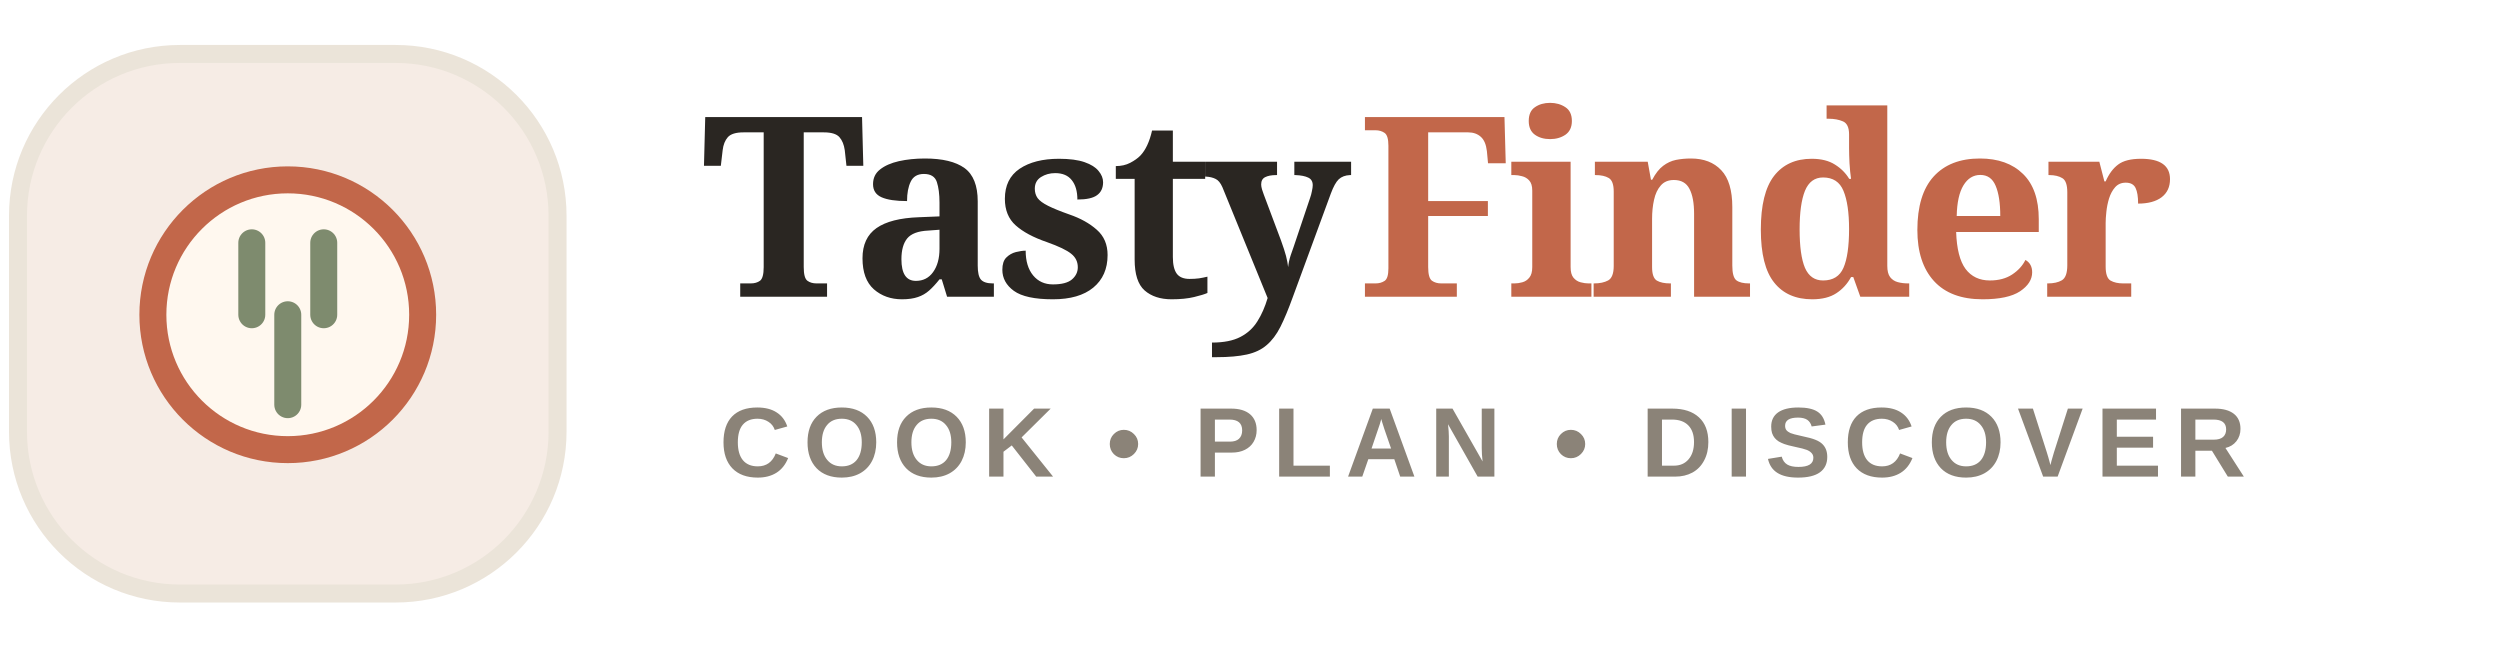
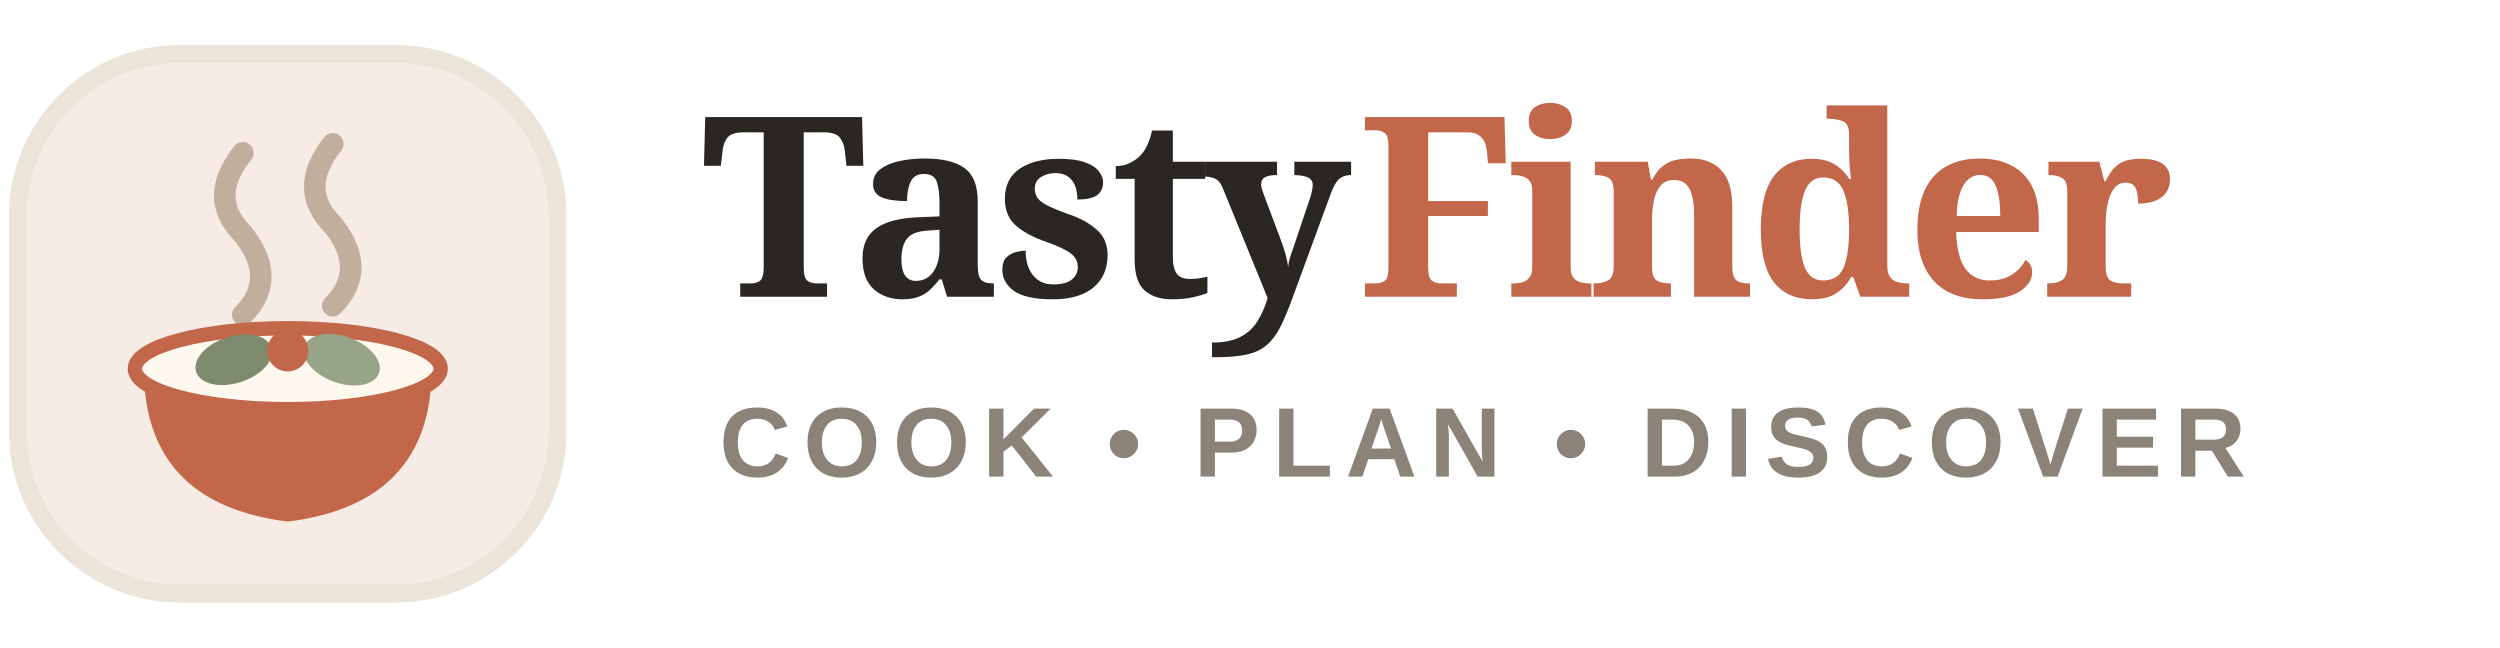
<svg xmlns="http://www.w3.org/2000/svg" width="278" height="72" viewBox="0 0 278 72" fill="none" role="img" aria-labelledby="title desc">
  <rect x="2" y="6" width="60" height="60" rx="18" fill="#F6ECE5" stroke="#EBE4D9" stroke-width="2" />
-   <circle cx="32" cy="35" r="15" fill="#FFF8EF" stroke="#C2674A" stroke-width="3" />
-   <g stroke="#7E8B6E" stroke-width="3" stroke-linecap="round">
-     <line x1="28" y1="27" x2="28" y2="35" />
-     <line x1="36" y1="27" x2="36" y2="35" />
-     <line x1="32" y1="35" x2="32" y2="45" />
+   <g stroke="#B7A491" stroke-width="2.4" stroke-linecap="round" fill="none" opacity="0.85">
+     <path d="M27 17 q-4 5 0 9 q4 5 0 9" />
+     <path d="M37 16 q-4 5 0 9 q4 5 0 9" />
  </g>
+   <path d="M16 41 Q16 56 32 58 Q48 56 48 41 Z" fill="#C2674A" />
+   <ellipse cx="32" cy="41" rx="17" ry="4.5" fill="#FFF8EF" stroke="#C2674A" stroke-width="1.6" />
+   <ellipse cx="26" cy="40" rx="4.4" ry="2.6" fill="#7E8B6E" transform="rotate(-18 26 40)" />
+   <ellipse cx="38" cy="40" rx="4.4" ry="2.6" fill="#97A487" transform="rotate(20 38 40)" />
+   <circle cx="32" cy="39" r="2.3" fill="#C2674A" />
  <text x="78" y="33" fill="#2A2622" font-family="Playfair Display, Georgia, serif" font-size="28" font-weight="700" letter-spacing="-0.8">Tasty</text>
  <text x="151" y="33" fill="#C2674A" font-family="Playfair Display, Georgia, serif" font-size="28" font-weight="700" letter-spacing="-0.8">Finder</text>
  <text x="80" y="53" fill="#8B8378" font-family="Plus Jakarta Sans, Arial, sans-serif" font-size="11" font-weight="700" letter-spacing="1.4">COOK • PLAN • DISCOVER</text>
</svg>
